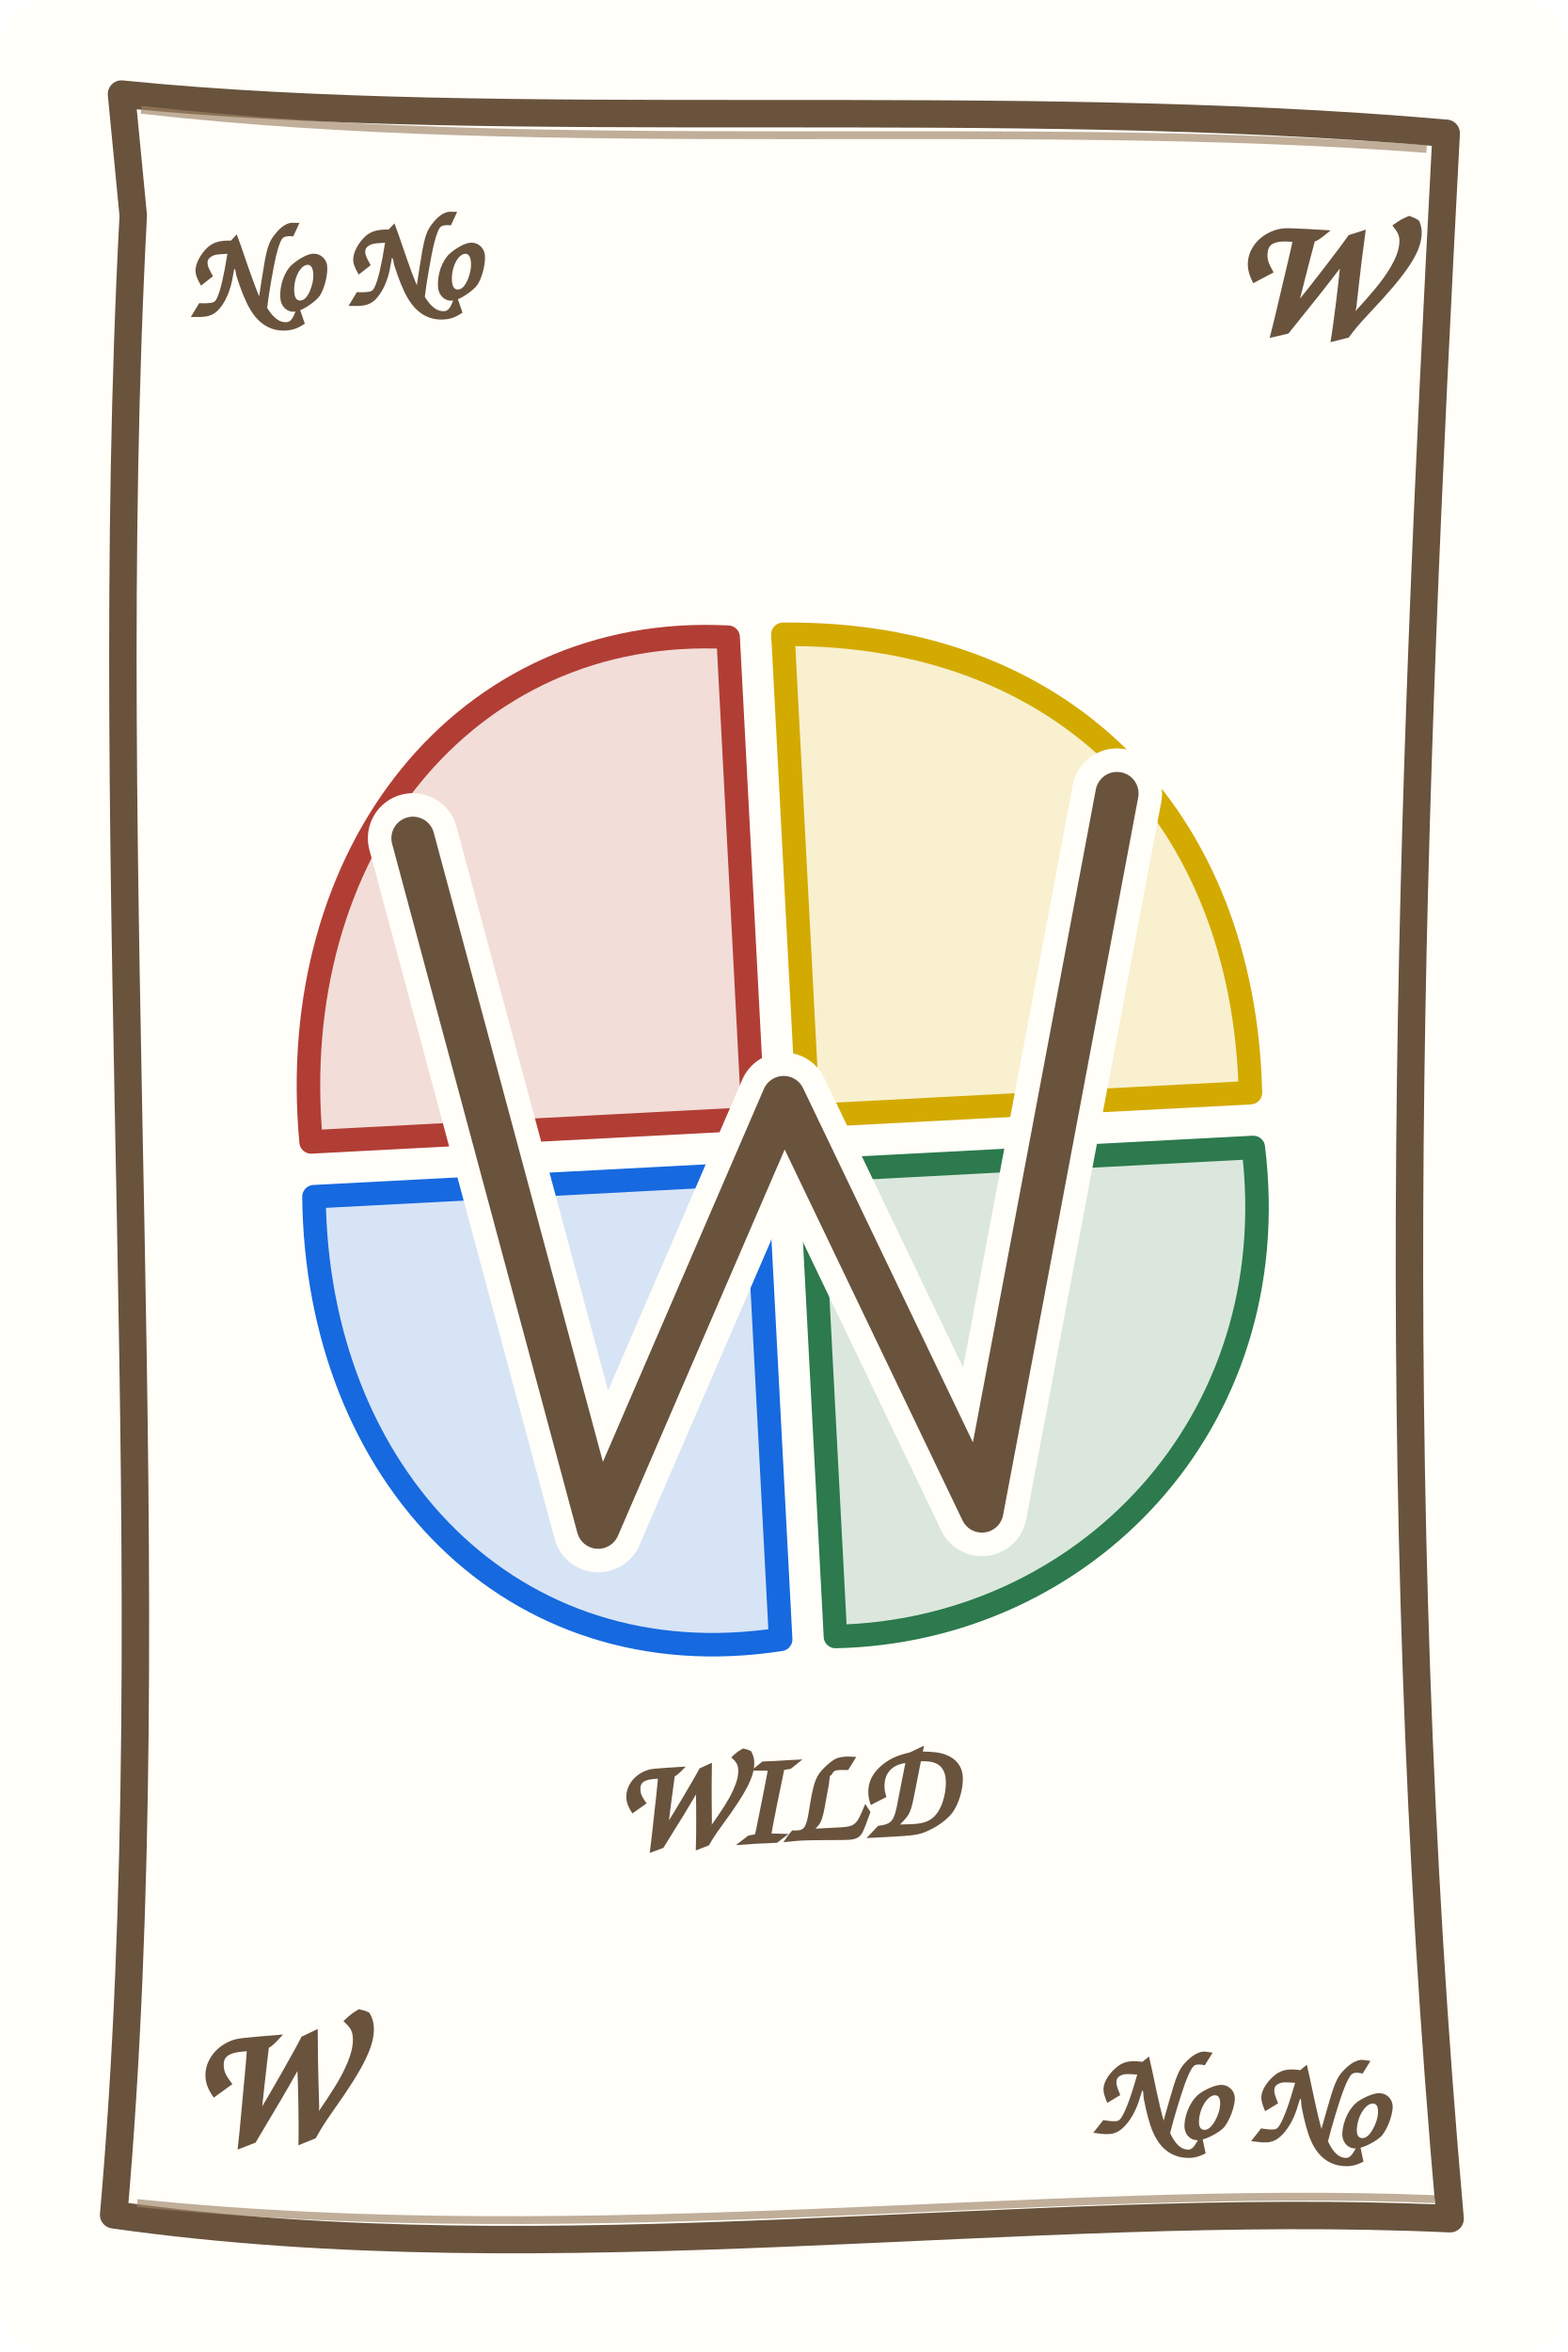
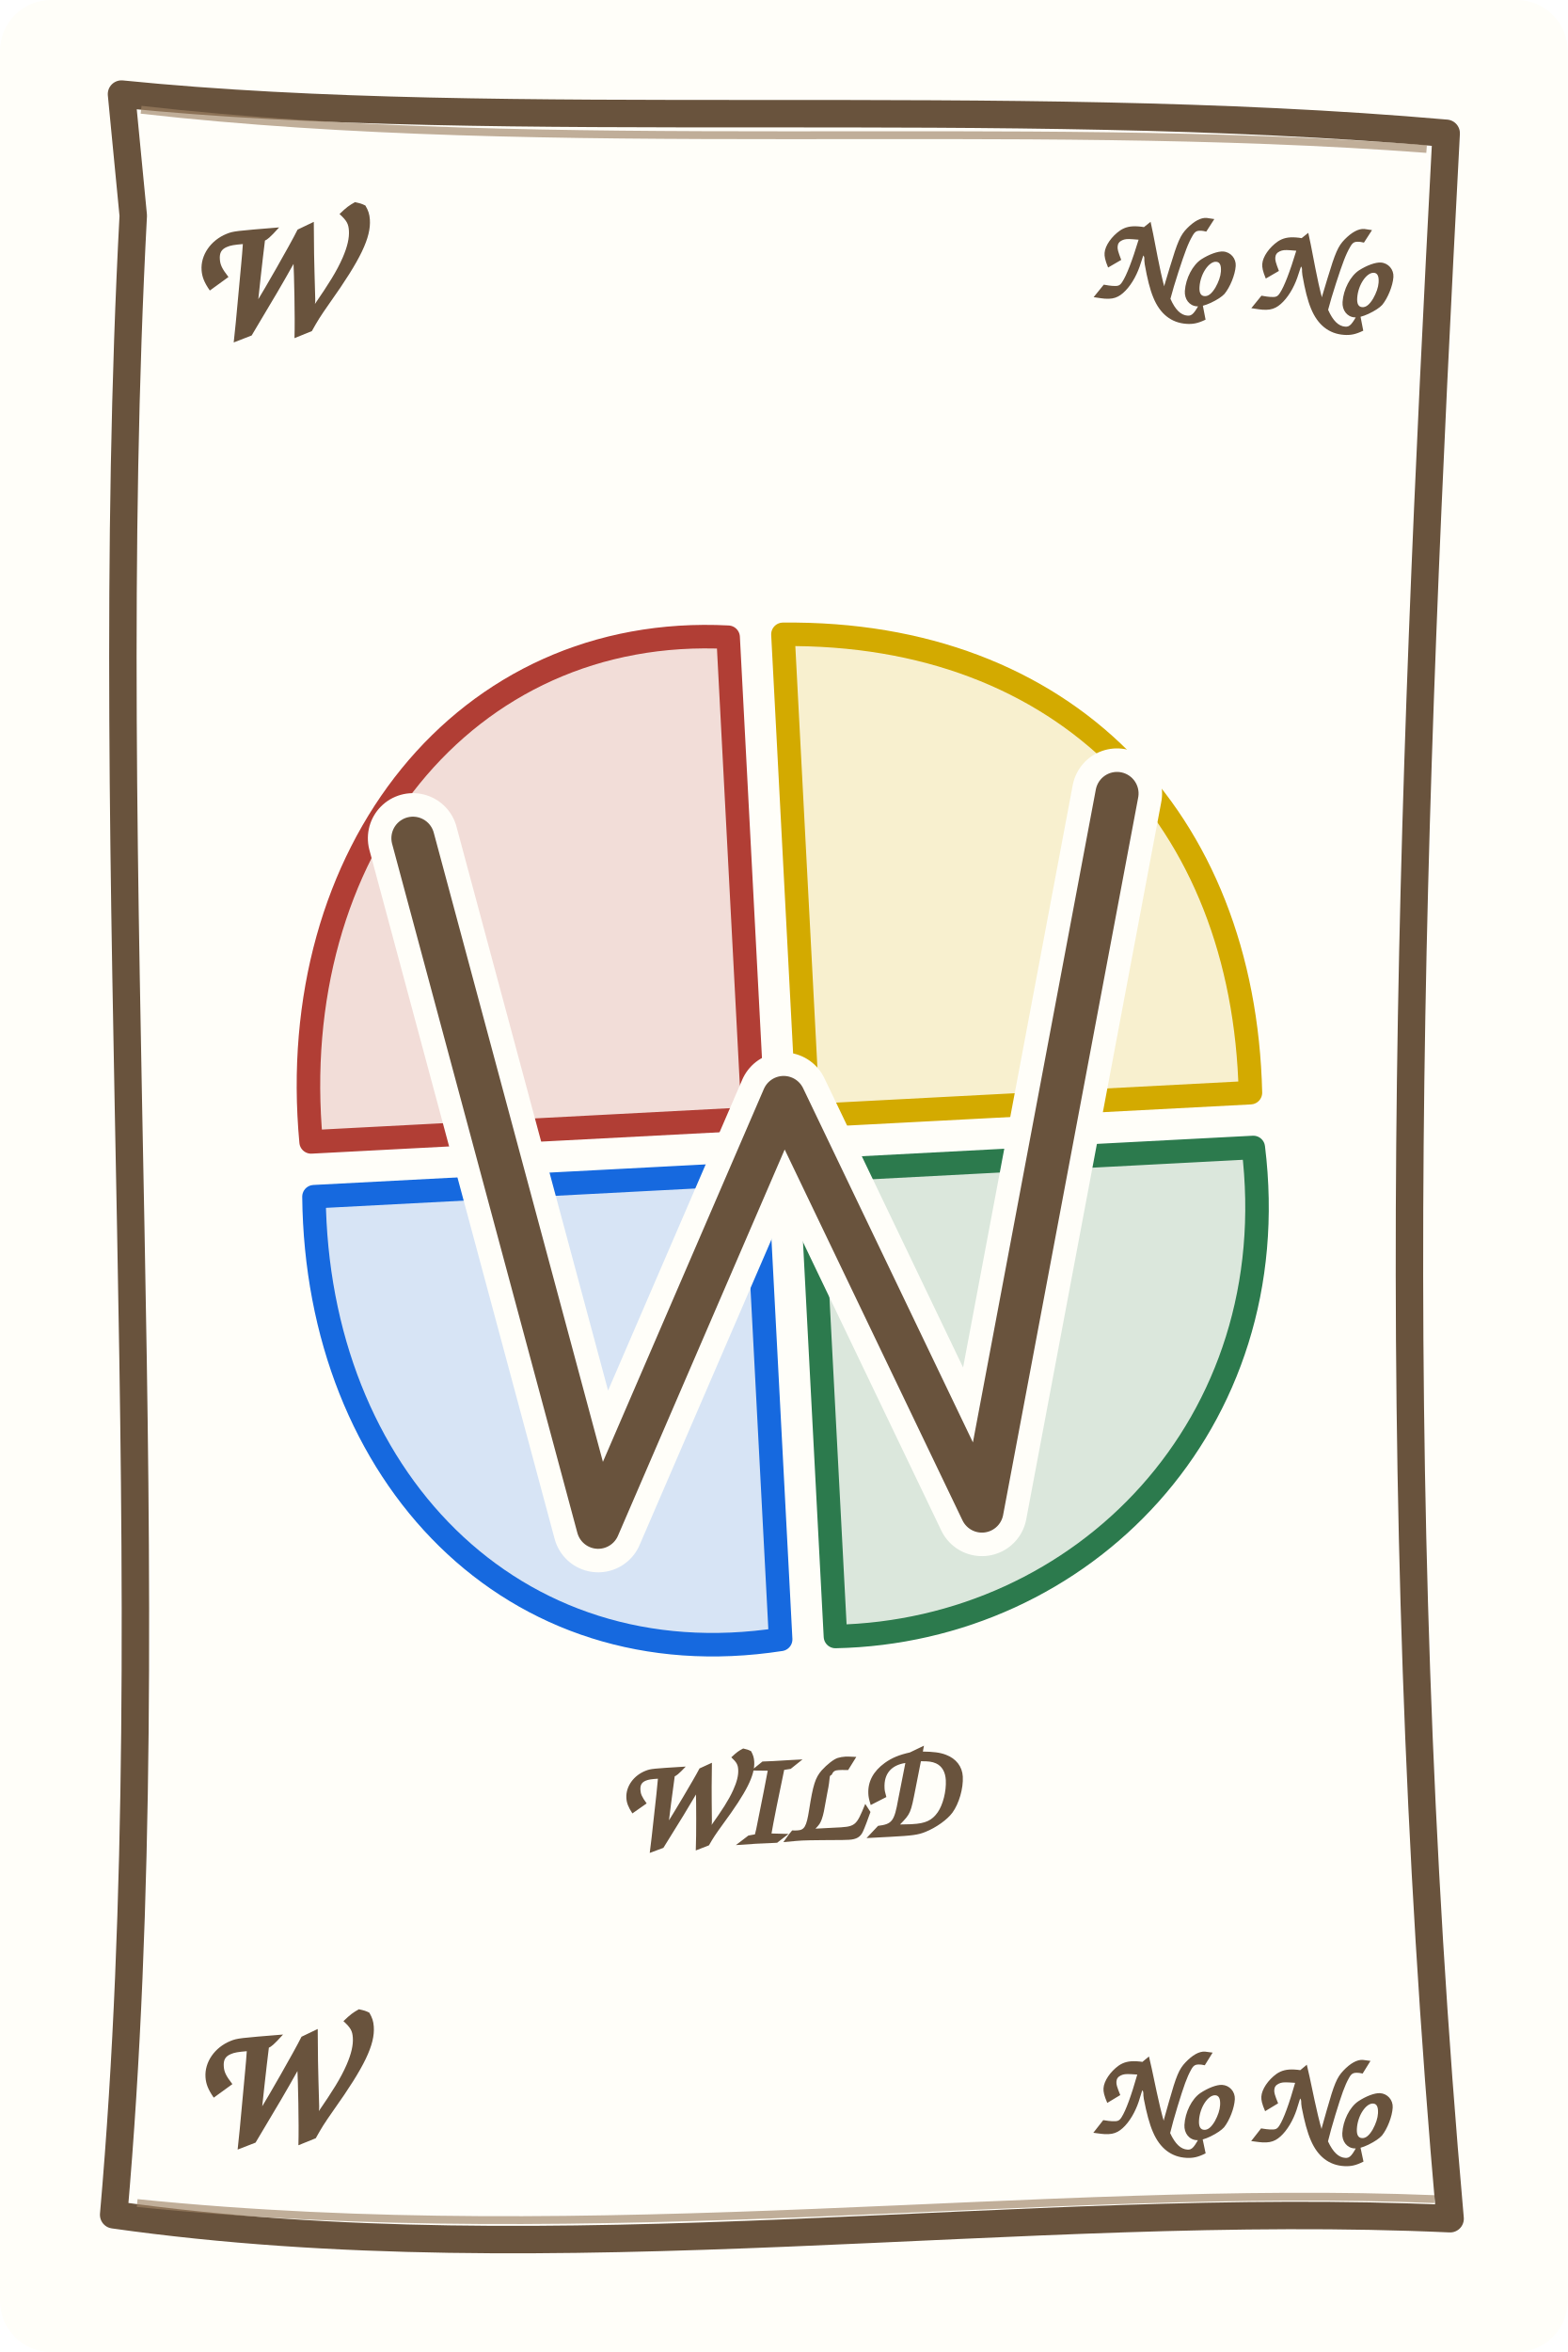
<svg xmlns="http://www.w3.org/2000/svg" viewBox="0 0 400 600" role="img" aria-label="Wild">
  <rect width="400" height="600" rx="13" fill="#fffef9" />
  <path d="M31 24C130 34 255 24 369 34C360 204 353 375 370 566C261 561 142 581 29 565C43 406 25 224 34 55Z" fill="none" stroke="#69533d" stroke-width="7" stroke-linejoin="round" stroke-linecap="round" />
  <path d="M36 28C142 40 258 30 364 38M35 562C153 574 267 557 366 561" fill="none" stroke="#9e8365" stroke-width="2" opacity=".65" />
  <g fill="#69533d" font-family="Segoe Print, Comic Sans MS, cursive" font-weight="700">
-     <text x="48" y="81" font-size="31" transform="rotate(-4 48 81)">No No</text>
-     <text x="352" y="87" font-size="45" text-anchor="end" transform="rotate(4 352 87)">W</text>
+     <text x="48" y="87" font-size="45" transform="rotate(-4 48 87)">W</text>
+     <text x="352" y="81" font-size="31" text-anchor="end" transform="rotate(4 352 81)">No No</text>
    <text x="49" y="548" font-size="45" transform="rotate(-4 49 548)">W</text>
    <text x="352" y="548" font-size="31" text-anchor="end" transform="rotate(3 352 548)">No No</text>
    <text x="200" y="470" font-size="34" text-anchor="middle" transform="rotate(-3 200 470)">WILD</text>
  </g>
  <g stroke-width="6" stroke-linecap="round" stroke-linejoin="round" transform="rotate(-3 200 300)">
    <path d="M193 162C126 155 77 211 80 285L193 285Z" fill="#b13e35" fill-opacity=".17" stroke="#b13e35" />
    <path d="M207 162C279 165 322 215 320 285L207 285Z" fill="#d3aa00" fill-opacity=".17" stroke="#d3aa00" />
    <path d="M320 299C325 370 270 420 207 418L207 299Z" fill="#2c7a4d" fill-opacity=".17" stroke="#2c7a4d" />
    <path d="M193 418C124 425 77 370 80 299L193 299Z" fill="#1669df" fill-opacity=".17" stroke="#1669df" />
    <path d="M110 209L148 387L201 280L246 388L290 207" fill="none" stroke="#fffef9" stroke-width="23" />
    <path d="M110 209L148 387L201 280L246 388L290 207" fill="none" stroke="#69533d" stroke-width="11" />
  </g>
</svg>
